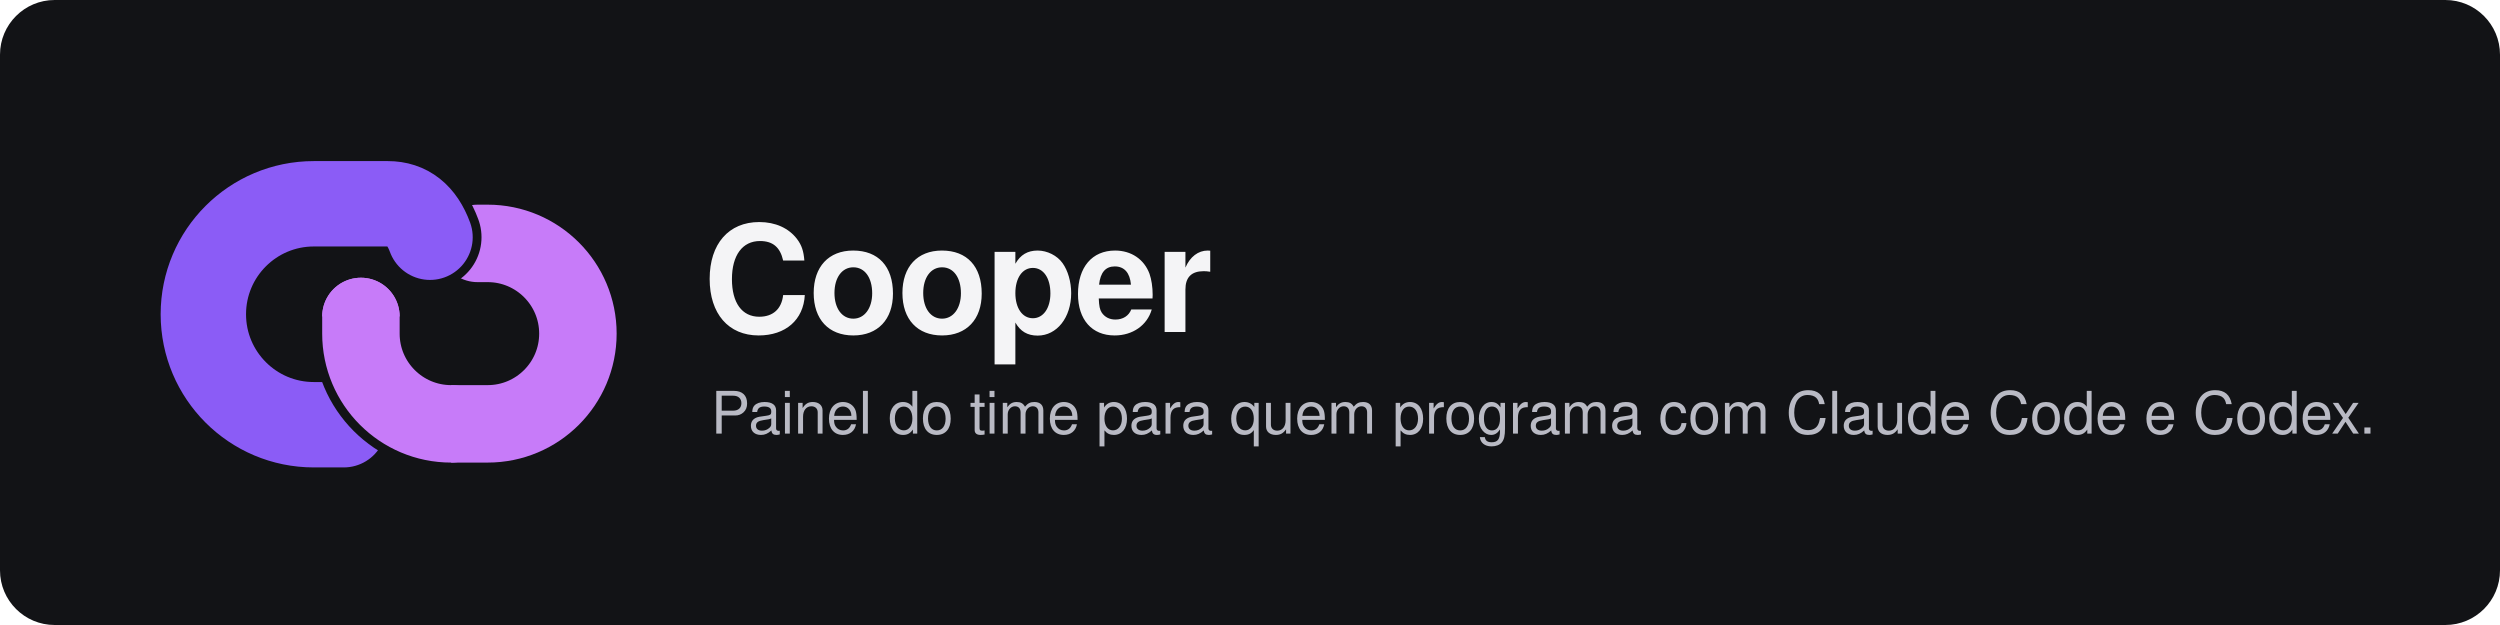
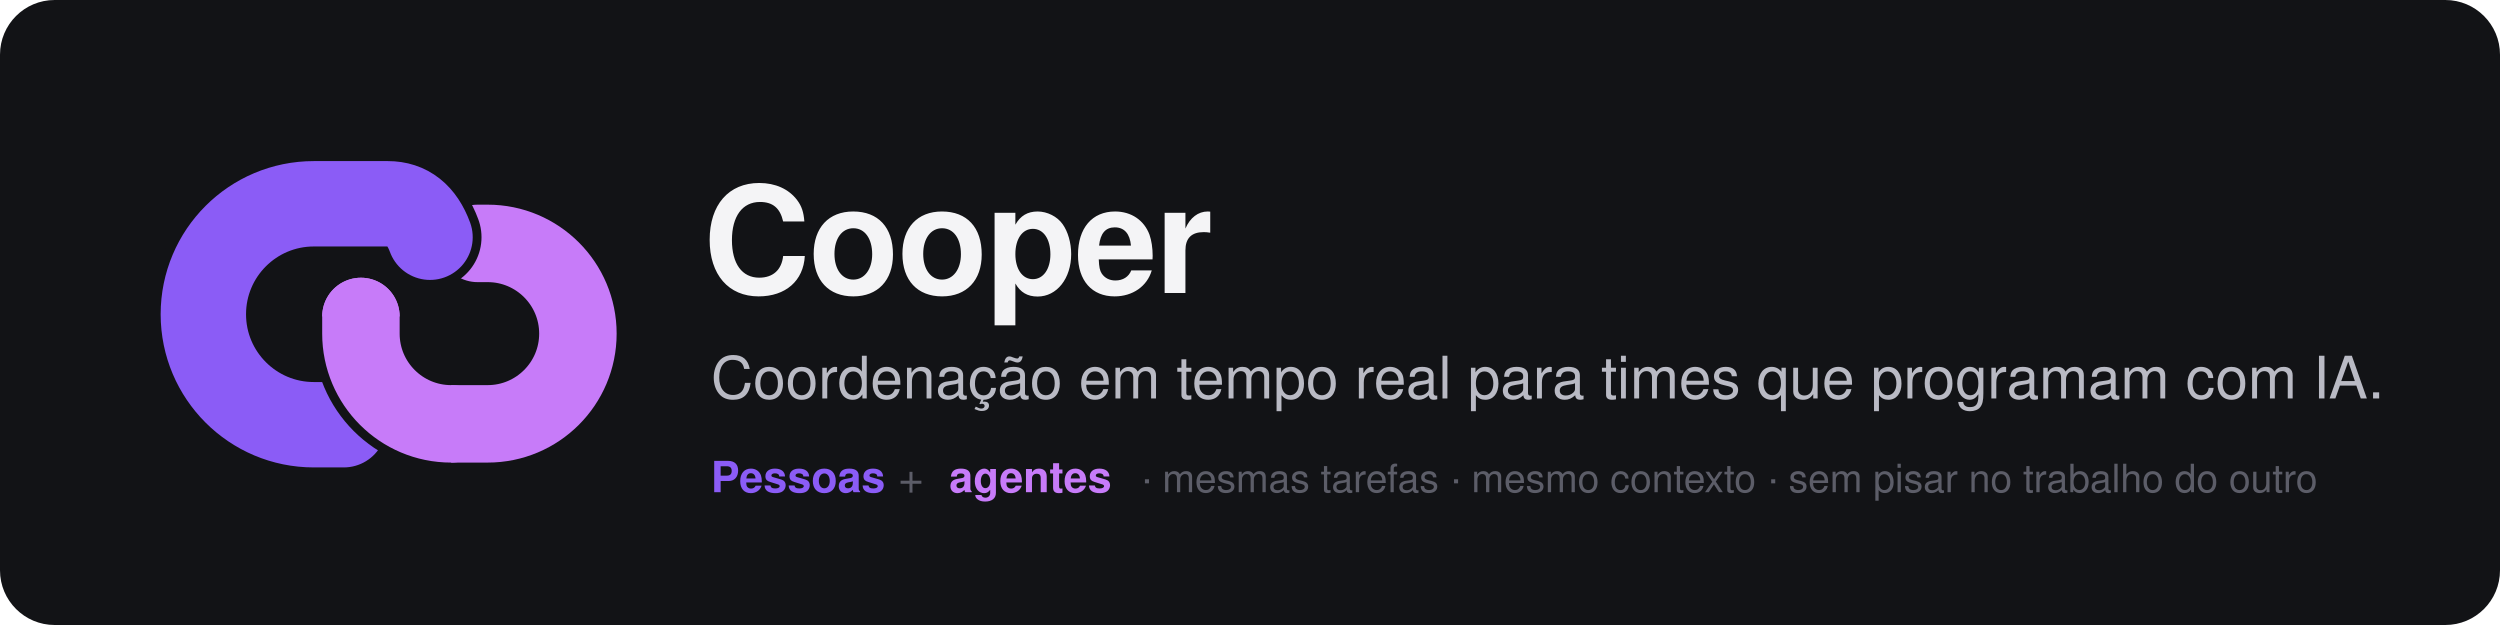
<svg xmlns="http://www.w3.org/2000/svg" viewBox="0 0 1280 320" width="1280" height="320">
  <rect width="1280" height="320" rx="28" fill="#121316" />
  <g transform="translate(80 80) scale(0.4507) translate(-135 -140)" fill="none" stroke-linecap="round" stroke-linejoin="round">
    <path d="M500 239 L511.5 239 A102.5 102.5 0 0 1 511.5 444 L470 444 A102.5 102.5 0 0 1 367.5 341.5 L367.5 322" stroke="#c77bf9" stroke-width="88" />
    <path d="M446 232 Q432 194 398 194 L314 194 A125.5 125.5 0 0 0 314 445 L348 445" stroke="#121316" stroke-width="117" />
    <path d="M446 232 Q432 194 398 194 L314 194 A125.5 125.5 0 0 0 314 445 L348 445" stroke="#8b5cf6" stroke-width="97" />
    <path d="M470 444 A102.5 102.5 0 0 1 367.5 341.5 L367.5 322" stroke="#121316" stroke-width="108" stroke-linecap="butt" />
    <path d="M470 444 A102.5 102.5 0 0 1 367.5 341.5 L367.5 322" stroke="#c77bf9" stroke-width="88" />
  </g>
  <g font-family="Segoe UI, -apple-system, BlinkMacSystemFont, Helvetica, Arial, sans-serif">
-     <text x="360" y="170" fill="#f4f4f6" font-size="76" font-weight="700" letter-spacing="-1">Cooper</text>
-     <text x="364" y="222" fill="#b9bac4" font-size="30">Painel do time para quem programa com Claude Code e Codex.</text>
+     <text x="360" y="150" fill="#f4f4f6" font-size="76" font-weight="700" letter-spacing="-1">Cooper</text>
+     <text x="364" y="204" fill="#b9bac4" font-size="30">Coordenação em tempo real para times que programam com IA.</text>
+     <text x="364" y="252" fill="#8b5cf6" font-size="22" font-weight="600">Pessoas</text>
+     <text x="460" y="252" fill="#5c5d68" font-size="22">+</text>
+     <text x="486" y="252" fill="#c77bf9" font-size="22" font-weight="600">agentes</text>
+     <text x="584" y="252" fill="#5c5d68" font-size="20">·  mesmas tarefas  ·  mesmo contexto  ·  sem pisar no trabalho do outro</text>
  </g>
</svg>
